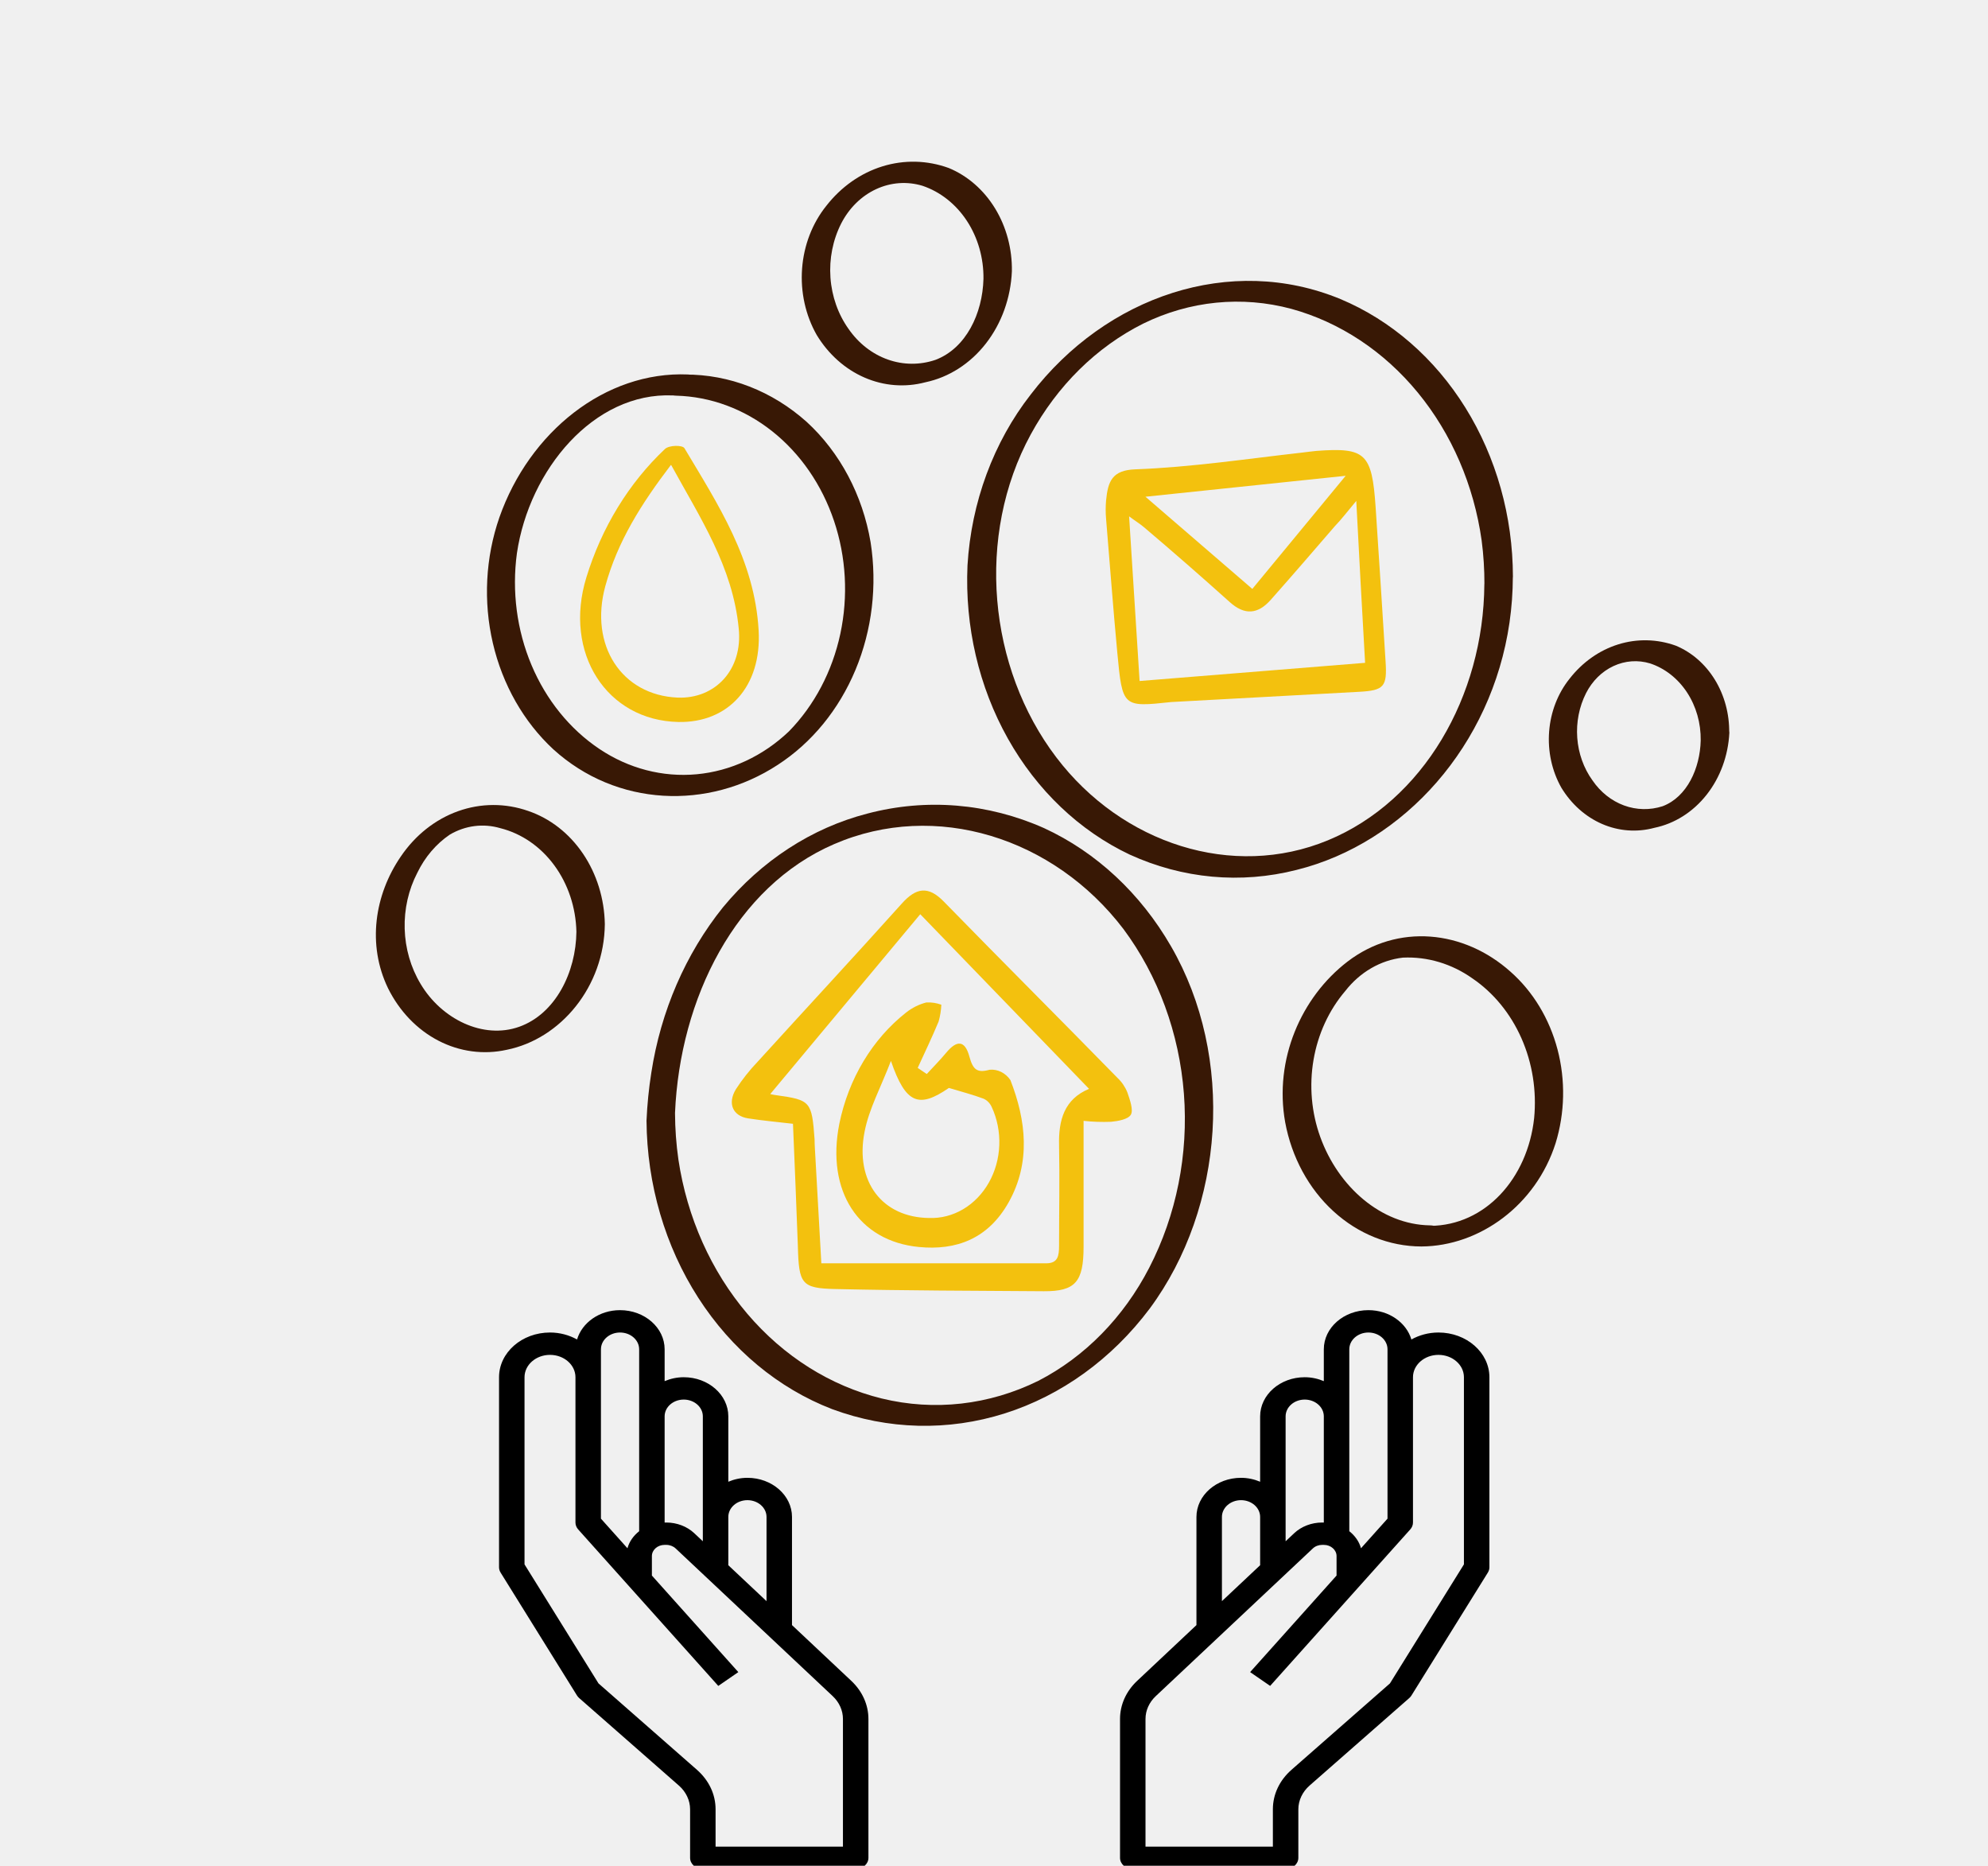
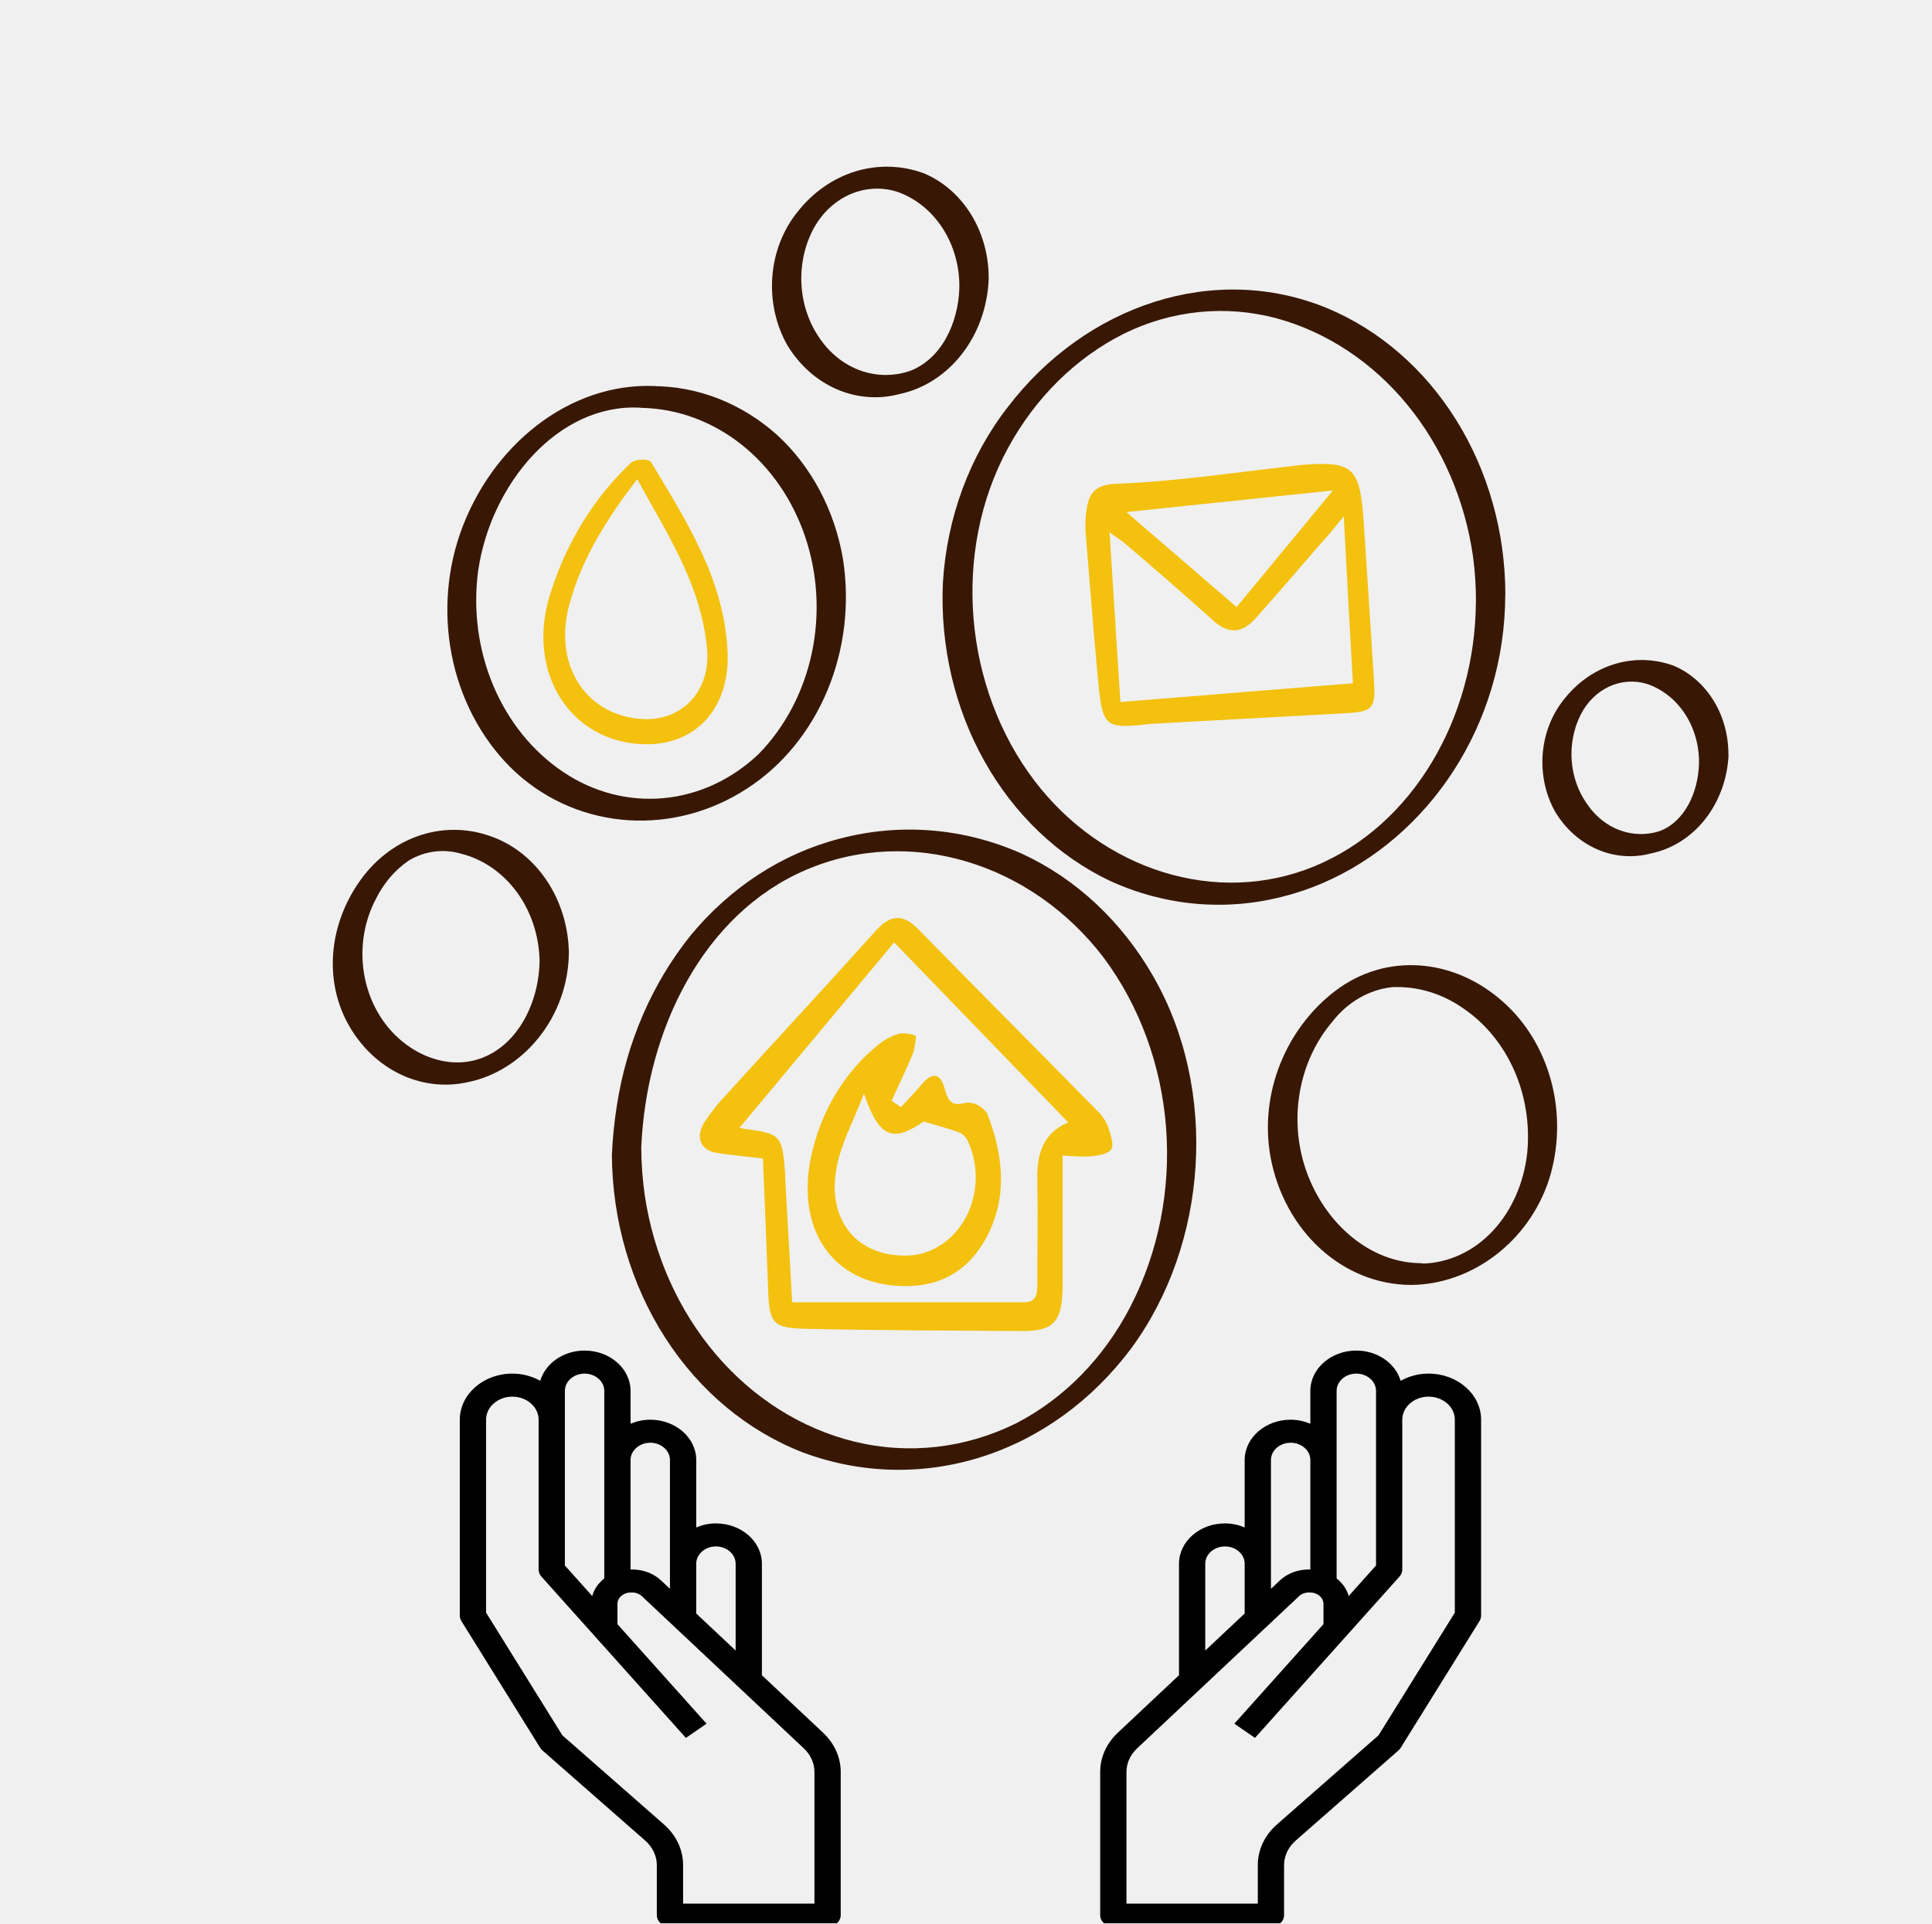
- <svg xmlns="http://www.w3.org/2000/svg" width="243" height="228" viewBox="0 0 243 228" fill="none">
+ <svg xmlns="http://www.w3.org/2000/svg" width="229" height="228" viewBox="0 0 229 228" fill="none">
  <g clip-path="url(#clip0_17_3473)">
-     <g clip-path="url(#clip1_17_3473)">
-       <path d="M96.808 198.592V185.374C96.808 182.738 94.364 180.594 91.359 180.594C90.52 180.594 89.734 180.775 89.024 181.073V173.081C89.024 170.445 86.58 168.301 83.575 168.301C82.736 168.301 81.949 168.482 81.24 168.78V164.886C81.24 162.25 78.795 160.105 75.79 160.105C73.26 160.105 71.145 161.635 70.536 163.689C69.574 163.157 68.445 162.837 67.228 162.837C63.793 162.837 61 165.287 61 168.301L61 191.521C61 191.749 61.065 191.974 61.19 192.175L70.531 207.2C70.603 207.313 70.693 207.42 70.797 207.511L82.986 218.205C83.855 218.967 84.353 220.023 84.353 221.102V227.034C84.353 227.788 85.051 228.4 85.91 228.4H104.593C105.452 228.4 106.15 227.788 106.15 227.034V210.065C106.15 208.329 105.405 206.674 104.056 205.405L96.808 198.592ZM91.359 183.325C92.647 183.325 93.695 184.245 93.695 185.374V195.665L89.024 191.275V185.374C89.024 184.245 90.072 183.325 91.359 183.325ZM83.575 171.032C84.862 171.032 85.91 171.952 85.91 173.081V185.374V188.348L84.858 187.359C83.978 186.533 82.734 186.057 81.443 186.057H81.24L81.24 173.081C81.24 171.952 82.287 171.032 83.575 171.032ZM73.455 164.886C73.455 163.756 74.503 162.837 75.79 162.837C77.078 162.837 78.126 163.756 78.126 164.886V173.081L78.126 187.12C77.434 187.666 76.919 188.383 76.697 189.204L73.455 185.585V168.301V164.886ZM103.036 225.668H87.467V221.102C87.467 219.278 86.657 217.563 85.188 216.273L73.158 205.719L64.114 191.172L64.114 168.301C64.114 166.794 65.51 165.569 67.228 165.569C68.945 165.569 70.341 166.794 70.341 168.301V186.057C70.341 186.363 70.458 186.66 70.674 186.901L87.8 206.024L90.248 204.337L79.683 192.538V190.155C79.683 189.402 80.382 188.789 81.24 188.789H81.443C81.873 188.789 82.287 188.947 82.582 189.222L101.781 207.268C102.589 208.03 103.036 209.023 103.036 210.065V225.668Z" fill="black" />
-       <path d="M175.827 162.837C174.61 162.837 173.481 163.157 172.519 163.689C171.91 161.635 169.794 160.105 167.264 160.105C164.259 160.105 161.815 162.25 161.815 164.886V168.78C161.105 168.482 160.319 168.301 159.48 168.301C156.475 168.301 154.031 170.445 154.031 173.081V181.073C153.321 180.775 152.535 180.594 151.695 180.594C148.691 180.594 146.246 182.738 146.246 185.374V198.592L138.999 205.405C137.649 206.674 136.905 208.329 136.905 210.065L136.905 227.034C136.905 227.788 137.603 228.4 138.462 228.4H157.145C158.004 228.4 158.701 227.788 158.701 227.034V221.102C158.701 220.023 159.2 218.968 160.068 218.205L172.257 207.511C172.361 207.42 172.452 207.313 172.523 207.2L181.865 192.175C181.989 191.974 182.055 191.749 182.055 191.521L182.055 168.301C182.055 165.287 179.262 162.837 175.827 162.837ZM164.929 164.886C164.929 163.756 165.977 162.837 167.264 162.837C168.552 162.837 169.6 163.756 169.6 164.886V168.301L169.6 185.585L166.358 189.203C166.136 188.382 165.62 187.666 164.929 187.119V173.081V164.886ZM157.145 173.081C157.145 171.952 158.192 171.032 159.48 171.032C160.767 171.032 161.815 171.952 161.815 173.081V186.057H161.611C160.321 186.057 159.077 186.533 158.197 187.359L157.145 188.349V185.374V173.081ZM149.36 185.374C149.36 184.245 150.408 183.325 151.695 183.325C152.983 183.325 154.031 184.245 154.031 185.374V191.275L149.36 195.665V185.374ZM178.941 191.172L169.897 205.718L157.867 216.272C156.397 217.563 155.588 219.277 155.588 221.102V225.668H140.019L140.019 210.065C140.019 209.023 140.466 208.03 141.275 207.27L160.475 189.223C160.767 188.947 161.182 188.789 161.611 188.789H161.815C162.673 188.789 163.372 189.402 163.372 190.155V192.538L152.807 204.336L155.254 206.022L172.38 186.9C172.597 186.66 172.713 186.363 172.713 186.057V168.301C172.713 166.794 174.11 165.569 175.827 165.569C177.544 165.569 178.941 166.794 178.941 168.301V191.172Z" fill="black" />
-       <path d="M82.509 136C83.114 122.012 89.898 108.351 101.97 103.149C114.354 97.804 128.792 102.34 137.317 113.523C141.567 119.234 144.148 126.263 144.714 133.664C145.279 141.064 143.801 148.481 140.479 154.914C137.349 160.978 132.612 165.808 126.922 168.739C120.905 171.71 114.199 172.466 107.773 170.899C101.495 169.356 95.775 165.75 91.346 160.545C86.918 155.341 83.984 148.776 82.922 141.694C82.656 139.821 82.518 137.928 82.509 136.031C82.509 134.311 79.017 135.478 79.026 136.953C79.083 144.727 81.295 152.29 85.358 158.602C89.421 164.914 95.135 169.665 101.713 172.2C108.542 174.731 115.893 174.913 122.815 172.722C129.736 170.531 135.91 166.068 140.534 159.912C149.701 147.521 150.975 129.19 143.138 115.642C139.407 109.174 133.995 104.136 127.628 101.203C120.76 98.145 113.217 97.523 106.022 99.422C99.24 101.172 93.087 105.166 88.367 110.881C83.804 116.56 80.769 123.564 79.613 131.085C79.307 133.022 79.111 134.978 79.026 136.942C78.916 138.591 82.445 137.506 82.509 136Z" fill="#381805" />
-       <path d="M181.437 71.404C181.345 85.116 173.957 97.875 162.315 102.688C150.673 107.501 137.153 103.119 129.123 92.561C120.772 81.593 119.25 65.475 125.988 53.094C129.238 47.127 134.032 42.403 139.738 39.546C145.438 36.754 151.799 36.121 157.851 37.744C163.791 39.38 169.166 42.939 173.303 47.974C177.441 53.01 180.155 59.297 181.107 66.048C181.339 67.822 181.452 69.612 181.446 71.404C181.446 73.104 184.929 71.947 184.929 70.472C184.919 63.093 182.896 55.893 179.129 49.832C175.362 43.771 170.031 39.136 163.846 36.546C150.417 31.006 135.209 36.177 125.997 48.199C121.439 54.032 118.721 61.375 118.26 69.1C117.926 76.548 119.647 83.93 123.192 90.249C126.737 96.568 131.933 101.518 138.078 104.429C144.548 107.389 151.678 108.044 158.493 106.303C171.656 103.026 182.326 91.076 184.508 76.104C184.778 74.242 184.916 72.359 184.92 70.472C184.929 68.772 181.455 69.919 181.437 71.404Z" fill="#381805" />
-       <path d="M82.647 48.353C86.864 48.462 90.956 49.978 94.395 52.706C97.834 55.434 100.465 59.249 101.947 63.661C103.43 68.072 103.697 72.879 102.715 77.461C101.732 82.044 99.545 86.193 96.434 89.376C93.26 92.398 89.318 94.231 85.162 94.617C81.006 95.003 76.846 93.922 73.27 91.526C69.653 89.105 66.763 85.536 64.968 81.275C63.172 77.013 62.552 72.251 63.186 67.594C64.69 57.426 72.564 47.913 82.225 48.322C82.674 48.358 83.123 48.279 83.539 48.09C83.955 47.902 84.328 47.61 84.627 47.237C85.049 46.612 84.911 45.793 84.096 45.762C73.975 45.342 64.708 52.787 61.041 63.232C59.34 68.13 59.06 73.503 60.243 78.588C61.426 83.673 64.011 88.214 67.632 91.567C75.36 98.592 86.561 99.032 95.059 93.472C99.217 90.781 102.536 86.728 104.567 81.863C106.599 76.997 107.244 71.552 106.416 66.263C105.436 60.49 102.672 55.286 98.606 51.558C94.388 47.787 89.141 45.745 83.738 45.772C83.294 45.778 82.859 45.913 82.475 46.162C82.091 46.411 81.772 46.768 81.547 47.196C81.199 48.107 82.005 48.343 82.647 48.353Z" fill="#381805" />
-       <path d="M173.764 152.323C180.868 152.272 187.734 147.275 190.145 139.707C191.285 136.009 191.368 132.006 190.383 128.253C189.397 124.499 187.392 121.18 184.645 118.755C178.925 113.635 170.831 112.826 164.717 117.506C159.024 121.869 155.724 129.487 157.09 137.137C157.881 141.417 159.967 145.263 162.997 148.028C166.026 150.794 169.815 152.31 173.728 152.323C174.171 152.314 174.605 152.179 174.989 151.93C175.372 151.681 175.692 151.326 175.918 150.9C176.239 149.978 175.423 149.753 174.791 149.743C168.805 149.651 163.571 145.012 161.38 138.939C160.302 135.956 160.015 132.69 160.555 129.53C161.094 126.37 162.437 123.45 164.423 121.121C166.223 118.801 168.748 117.336 171.482 117.025C174.48 116.885 177.444 117.771 179.979 119.564C182.558 121.319 184.636 123.856 185.972 126.881C187.308 129.905 187.846 133.292 187.523 136.645C186.717 144.018 181.547 149.753 174.828 149.804C174.385 149.815 173.951 149.952 173.568 150.201C173.185 150.449 172.864 150.803 172.637 151.228C172.325 152.078 173.123 152.323 173.764 152.323Z" fill="#381805" />
-       <path d="M73.93 112.929C73.875 109.816 72.94 106.803 71.259 104.32C69.578 101.837 67.237 100.011 64.571 99.104C61.776 98.124 58.778 98.133 55.989 99.13C53.199 100.127 50.753 102.064 48.987 104.675C45.779 109.355 44.862 115.448 47.429 120.763C48.821 123.574 50.976 125.819 53.585 127.172C56.193 128.525 59.119 128.916 61.94 128.289C68.549 126.958 73.857 120.558 73.93 112.929C73.93 111.229 70.465 112.376 70.456 113.85C70.41 118.827 67.889 123.896 63.471 125.473C59.052 127.05 53.956 124.531 51.407 120.23C50.208 118.236 49.534 115.905 49.465 113.504C49.395 111.103 49.932 108.728 51.013 106.651C51.943 104.732 53.312 103.124 54.982 101.992C56.878 100.876 59.079 100.595 61.152 101.204C63.742 101.853 66.064 103.449 67.749 105.741C69.435 108.032 70.387 110.886 70.456 113.85C70.474 115.581 73.957 114.414 73.93 112.929Z" fill="#381805" />
-       <path d="M120.212 34.078C120.102 38.307 118.086 42.567 114.336 43.98C112.437 44.622 110.408 44.607 108.517 43.936C106.625 43.265 104.96 41.971 103.74 40.222C102.449 38.419 101.672 36.224 101.509 33.922C101.345 31.621 101.803 29.317 102.823 27.309C103.79 25.424 105.289 23.951 107.085 23.117C108.88 22.283 110.873 22.137 112.751 22.701C114.932 23.433 116.841 24.94 118.188 26.993C119.534 29.046 120.245 31.533 120.212 34.078C120.212 35.778 123.686 34.62 123.686 33.146C123.73 30.409 123.01 27.724 121.628 25.463C120.245 23.203 118.267 21.479 115.968 20.53C113.342 19.576 110.522 19.507 107.86 20.33C105.199 21.153 102.813 22.832 100.999 25.158C99.292 27.285 98.253 29.977 98.042 32.823C97.83 35.67 98.456 38.516 99.826 40.929C101.253 43.286 103.29 45.103 105.664 46.136C108.038 47.17 110.638 47.372 113.117 46.714C115.987 46.108 118.591 44.44 120.509 41.978C122.426 39.517 123.546 36.405 123.686 33.146C123.732 31.508 120.249 32.634 120.212 34.078Z" fill="#381805" />
-       <path d="M207.883 90.492C207.8 93.882 206.223 97.384 203.235 98.521C201.685 99.024 200.035 98.991 198.501 98.426C196.968 97.861 195.624 96.791 194.646 95.356C193.578 93.872 192.932 92.063 192.793 90.165C192.654 88.266 193.028 86.365 193.867 84.706C194.626 83.216 195.807 82.051 197.224 81.393C198.641 80.735 200.214 80.622 201.695 81.071C203.507 81.669 205.093 82.914 206.211 84.616C207.329 86.318 207.916 88.382 207.883 90.492C207.883 92.202 211.357 91.045 211.366 89.57C211.401 87.254 210.791 84.983 209.62 83.072C208.449 81.16 206.775 79.702 204.83 78.9C202.552 78.082 200.109 78.028 197.803 78.745C195.498 79.463 193.431 80.919 191.859 82.935C190.417 84.729 189.538 86.999 189.355 89.401C189.171 91.803 189.693 94.206 190.842 96.247C192.063 98.265 193.807 99.817 195.84 100.696C197.874 101.574 200.099 101.737 202.218 101.163C204.69 100.655 206.937 99.234 208.6 97.128C210.262 95.022 211.243 92.353 211.384 89.55C211.403 87.881 207.919 89.017 207.883 90.492Z" fill="#381805" />
-       <path d="M132.45 136.973V152.334C132.45 156.655 131.451 157.812 127.592 157.792C119.094 157.73 110.597 157.72 102.109 157.525C97.947 157.433 97.644 156.901 97.525 152.262C97.351 147.357 97.14 142.462 96.929 137.331C95.023 137.106 93.263 136.953 91.429 136.666C89.596 136.379 88.881 134.864 89.954 133.102C90.736 131.898 91.62 130.78 92.594 129.764C98.469 123.302 104.4 116.912 110.239 110.41C111.981 108.464 113.466 108.228 115.354 110.164C122.404 117.393 129.535 124.5 136.612 131.74C137.123 132.219 137.531 132.821 137.804 133.502C138.106 134.382 138.564 135.662 138.225 136.225C137.886 136.789 136.667 137.004 135.814 137.086C134.692 137.13 133.568 137.093 132.45 136.973ZM100.367 154.382C109.708 154.382 118.774 154.382 127.867 154.382C129.306 154.382 129.453 153.491 129.453 152.231C129.453 148.135 129.535 144.039 129.453 139.943C129.379 136.871 130.094 134.321 133.119 133.061L112.485 111.72L94.152 133.696C94.4 133.76 94.651 133.808 94.904 133.839C99.074 134.423 99.23 134.587 99.569 139.226C99.569 139.963 99.634 140.711 99.67 141.448C99.899 145.626 100.129 149.794 100.394 154.361L100.367 154.382Z" fill="#F3C10E" />
-       <path d="M143.165 85.792C137.235 86.427 137.198 86.437 136.574 79.781C136.061 74.333 135.658 68.874 135.199 63.396C135.135 62.654 135.135 61.906 135.199 61.163C135.429 58.788 135.96 57.456 138.775 57.354C145.595 57.098 152.378 56.074 159.18 55.306C159.757 55.245 160.335 55.152 160.921 55.101C166.907 54.661 167.695 55.388 168.145 61.942C168.575 68.24 168.96 74.548 169.364 80.846C169.565 83.918 169.18 84.378 166.11 84.542L143.165 85.792ZM165.78 61.215C164.625 62.607 163.946 63.488 163.176 64.287C160.573 67.297 157.979 70.318 155.339 73.288C153.762 75.07 152.14 75.234 150.279 73.544C146.86 70.472 143.34 67.4 139.847 64.44C139.37 64.031 138.839 63.713 138.014 63.099C138.463 70.155 138.875 76.688 139.297 83.221L166.861 80.999C166.485 74.578 166.155 68.301 165.78 61.184V61.215ZM164.496 58.143L140.012 60.703L153.075 71.967C156.833 67.441 160.362 63.119 164.496 58.132V58.143Z" fill="#F3C10E" />
-       <path d="M82.914 88.229C74.16 88.045 68.834 79.791 71.675 70.554C73.548 64.45 76.868 59.028 81.282 54.866C81.777 54.395 83.418 54.364 83.665 54.774C87.763 61.645 92.246 68.434 92.731 77.046C93.116 83.907 89.001 88.352 82.914 88.229ZM81.997 56.832C78.413 61.542 75.498 66.12 73.986 71.639C72.015 78.869 75.993 84.952 82.822 85.249C87.406 85.433 90.825 81.849 90.293 76.77C89.56 69.254 85.6 63.324 82.043 56.832H81.997Z" fill="#F3C10E" />
-       <path d="M113.283 131.249C114.072 130.389 114.897 129.559 115.648 128.658C116.968 127.06 117.949 127.122 118.49 129.109C118.921 130.686 119.407 131.157 120.956 130.727C121.441 130.68 121.929 130.771 122.374 130.992C122.82 131.212 123.208 131.554 123.504 131.986C125.438 136.942 126.007 142.063 123.302 146.906C120.791 151.392 116.886 152.836 112.302 152.385C104.969 151.668 100.954 145.585 102.595 137.321C103.72 131.828 106.622 126.992 110.744 123.743C111.491 123.152 112.336 122.731 113.228 122.504C113.849 122.47 114.471 122.564 115.062 122.78C115.032 123.476 114.921 124.164 114.732 124.828C113.934 126.753 113.036 128.617 112.174 130.501L113.283 131.249ZM108.902 129.651C107.646 132.928 106.225 135.499 105.684 138.284C104.465 144.428 107.875 148.78 113.567 148.842C115.017 148.895 116.455 148.524 117.736 147.764C119.018 147.005 120.099 145.884 120.873 144.513C121.647 143.143 122.086 141.569 122.147 139.95C122.209 138.331 121.889 136.722 121.222 135.284C121.011 134.814 120.651 134.45 120.213 134.259C118.921 133.778 117.592 133.43 115.987 132.949C112.339 135.458 110.717 134.946 108.902 129.651Z" fill="#F3C10E" />
-     </g>
+     <path d="M90.308 198.592V185.374C90.308 182.738 87.864 180.594 84.859 180.594C84.02 180.594 83.234 180.775 82.524 181.073V173.081C82.524 170.445 80.08 168.301 77.075 168.301C76.236 168.301 75.449 168.482 74.74 168.78V164.886C74.74 162.25 72.295 160.105 69.29 160.105C66.76 160.105 64.645 161.635 64.036 163.689C63.074 163.157 61.945 162.837 60.727 162.837C57.293 162.837 54.5 165.287 54.5 168.301L54.5 191.521C54.5 191.749 54.565 191.974 54.69 192.175L64.031 207.2C64.103 207.313 64.193 207.42 64.297 207.511L76.486 218.205C77.355 218.967 77.853 220.023 77.853 221.102V227.034C77.853 227.788 78.551 228.4 79.41 228.4H98.093C98.952 228.4 99.65 227.788 99.65 227.034V210.065C99.65 208.329 98.905 206.674 97.556 205.405L90.308 198.592ZM84.859 183.325C86.147 183.325 87.195 184.245 87.195 185.374V195.665L82.524 191.275V185.374C82.524 184.245 83.572 183.325 84.859 183.325ZM77.075 171.032C78.362 171.032 79.41 171.952 79.41 173.081V185.374V188.348L78.358 187.359C77.478 186.532 76.234 186.057 74.943 186.057H74.74V173.081C74.74 171.952 75.787 171.032 77.075 171.032ZM66.955 164.886C66.955 163.756 68.003 162.837 69.29 162.837C70.578 162.837 71.626 163.756 71.626 164.886V173.081V187.12C70.934 187.666 70.419 188.383 70.197 189.204L66.955 185.585V168.301V164.886ZM96.536 225.668H80.967V221.102C80.967 219.278 80.157 217.563 78.688 216.273L66.658 205.719L57.614 191.172L57.614 168.301C57.614 166.794 59.01 165.569 60.727 165.569C62.445 165.569 63.841 166.794 63.841 168.301L63.841 186.057C63.841 186.363 63.958 186.66 64.174 186.901L81.3 206.024L83.748 204.337L73.183 192.538V190.155C73.183 189.402 73.882 188.789 74.74 188.789H74.943C75.373 188.789 75.787 188.947 76.082 189.222L95.281 207.268C96.089 208.03 96.536 209.023 96.536 210.065V225.668Z" fill="black" />
+     <path d="M169.327 162.837C168.11 162.837 166.981 163.157 166.019 163.689C165.41 161.635 163.294 160.105 160.764 160.105C157.759 160.105 155.315 162.25 155.315 164.886V168.78C154.605 168.482 153.819 168.301 152.98 168.301C149.975 168.301 147.531 170.445 147.531 173.081V181.073C146.821 180.775 146.035 180.594 145.195 180.594C142.191 180.594 139.746 182.738 139.746 185.374V198.592L132.499 205.405C131.149 206.674 130.405 208.329 130.405 210.065L130.405 227.034C130.405 227.788 131.103 228.4 131.962 228.4H150.645C151.504 228.4 152.201 227.788 152.201 227.034V221.102C152.201 220.023 152.7 218.968 153.568 218.205L165.757 207.511C165.861 207.42 165.952 207.313 166.023 207.2L175.365 192.175C175.489 191.974 175.555 191.749 175.555 191.521V168.301C175.555 165.287 172.762 162.837 169.327 162.837ZM158.429 164.886C158.429 163.756 159.477 162.837 160.764 162.837C162.052 162.837 163.1 163.756 163.1 164.886V168.301V185.585L159.858 189.203C159.636 188.382 159.12 187.666 158.429 187.118V173.081V164.886ZM150.645 173.081C150.645 171.952 151.692 171.032 152.98 171.032C154.267 171.032 155.315 171.952 155.315 173.081V186.057H155.111C153.821 186.057 152.577 186.532 151.697 187.359L150.645 188.349V185.374V173.081ZM142.86 185.374C142.86 184.245 143.908 183.325 145.195 183.325C146.483 183.325 147.531 184.245 147.531 185.374V191.275L142.86 195.665V185.374ZM172.441 191.172L163.397 205.718L151.367 216.272C149.897 217.563 149.088 219.277 149.088 221.102V225.668H133.519L133.519 210.065C133.519 209.023 133.966 208.03 134.775 207.269L153.975 189.223C154.267 188.947 154.682 188.789 155.111 188.789H155.315C156.173 188.789 156.872 189.402 156.872 190.155V192.538L146.307 204.336L148.754 206.022L165.88 186.9C166.097 186.66 166.213 186.363 166.213 186.057V168.301C166.213 166.794 167.61 165.569 169.327 165.569C171.044 165.569 172.441 166.794 172.441 168.301V191.172Z" fill="black" />
+     <path d="M76.009 136C76.614 122.012 83.398 108.351 95.47 103.149C107.854 97.804 122.292 102.34 130.817 113.523C135.067 119.234 137.648 126.264 138.214 133.664C138.779 141.064 137.301 148.481 133.979 154.914C130.849 160.978 126.112 165.808 120.422 168.739C114.405 171.71 107.699 172.466 101.273 170.9C94.995 169.356 89.275 165.75 84.846 160.546C80.418 155.341 77.484 148.776 76.422 141.694C76.156 139.821 76.018 137.928 76.009 136.031C76.009 134.311 72.517 135.478 72.526 136.953C72.583 144.727 74.795 152.29 78.858 158.602C82.921 164.914 88.635 169.665 95.213 172.2C102.042 174.731 109.393 174.913 116.315 172.722C123.236 170.531 129.41 166.068 134.034 159.912C143.201 147.521 144.475 129.191 136.638 115.643C132.907 109.174 127.495 104.136 121.128 101.204C114.26 98.145 106.717 97.523 99.522 99.422C92.74 101.173 86.587 105.166 81.867 110.881C77.304 116.56 74.269 123.564 73.113 131.085C72.807 133.022 72.611 134.978 72.526 136.943C72.416 138.591 75.945 137.506 76.009 136Z" fill="#381805" />
+     <path d="M174.937 71.404C174.845 85.116 167.457 97.876 155.815 102.688C144.173 107.501 130.653 103.119 122.623 92.561C114.272 81.593 112.75 65.475 119.488 53.094C122.738 47.128 127.532 42.403 133.238 39.546C138.938 36.754 145.299 36.121 151.351 37.744C157.291 39.38 162.666 42.939 166.803 47.975C170.941 53.01 173.655 59.297 174.607 66.048C174.839 67.822 174.952 69.612 174.946 71.404C174.946 73.104 178.429 71.947 178.429 70.472C178.419 63.093 176.396 55.893 172.629 49.832C168.862 43.771 163.531 39.136 157.346 36.546C143.917 31.006 128.709 36.177 119.497 48.199C114.939 54.032 112.221 61.375 111.76 69.1C111.426 76.548 113.147 83.93 116.692 90.249C120.237 96.568 125.433 101.518 131.578 104.429C138.048 107.389 145.178 108.044 151.993 106.303C165.156 103.026 175.826 91.076 178.008 76.105C178.278 74.242 178.416 72.359 178.42 70.472C178.429 68.772 174.955 69.919 174.937 71.404Z" fill="#381805" />
+     <path d="M76.147 48.353C80.364 48.462 84.456 49.978 87.895 52.706C91.334 55.434 93.965 59.249 95.447 63.661C96.93 68.072 97.197 72.879 96.215 77.461C95.232 82.044 93.045 86.193 89.934 89.376C86.76 92.398 82.818 94.231 78.662 94.617C74.506 95.003 70.346 93.922 66.77 91.526C63.153 89.105 60.263 85.536 58.468 81.275C56.672 77.013 56.052 72.251 56.686 67.594C58.19 57.426 66.064 47.913 75.725 48.322C76.174 48.358 76.623 48.279 77.039 48.09C77.455 47.902 77.828 47.61 78.127 47.237C78.549 46.612 78.411 45.793 77.596 45.762C67.475 45.342 58.208 52.787 54.541 63.232C52.84 68.13 52.56 73.503 53.743 78.588C54.926 83.673 57.511 88.214 61.132 91.567C68.86 98.592 80.061 99.032 88.559 93.472C92.717 90.781 96.036 86.728 98.067 81.863C100.099 76.997 100.744 71.552 99.916 66.263C98.936 60.49 96.172 55.286 92.106 51.558C87.888 47.787 82.641 45.745 77.238 45.772C76.794 45.778 76.359 45.913 75.975 46.162C75.591 46.411 75.272 46.768 75.047 47.196C74.699 48.107 75.505 48.343 76.147 48.353Z" fill="#381805" />
+     <path d="M167.264 152.324C174.368 152.272 181.234 147.275 183.645 139.707C184.785 136.009 184.868 132.006 183.883 128.253C182.897 124.499 180.892 121.181 178.145 118.756C172.425 113.635 164.331 112.826 158.217 117.506C152.524 121.869 149.224 129.487 150.59 137.137C151.381 141.417 153.467 145.263 156.497 148.028C159.526 150.794 163.315 152.31 167.228 152.324C167.671 152.314 168.105 152.179 168.489 151.93C168.872 151.681 169.192 151.326 169.418 150.9C169.739 149.978 168.923 149.753 168.291 149.743C162.305 149.651 157.071 145.012 154.88 138.939C153.802 135.957 153.515 132.69 154.055 129.53C154.594 126.37 155.937 123.451 157.923 121.121C159.723 118.801 162.248 117.336 164.982 117.025C167.98 116.885 170.944 117.771 173.479 119.565C176.058 121.319 178.136 123.857 179.472 126.881C180.808 129.906 181.346 133.292 181.023 136.646C180.217 144.019 175.047 149.753 168.328 149.804C167.885 149.815 167.451 149.952 167.068 150.201C166.685 150.45 166.364 150.803 166.137 151.228C165.825 152.078 166.623 152.324 167.264 152.324Z" fill="#381805" />
+     <path d="M67.43 112.929C67.375 109.816 66.44 106.803 64.759 104.32C63.078 101.837 60.737 100.011 58.071 99.104C55.276 98.124 52.278 98.133 49.489 99.13C46.699 100.127 44.253 102.064 42.487 104.675C39.279 109.355 38.362 115.448 40.929 120.763C42.321 123.574 44.476 125.819 47.085 127.172C49.693 128.525 52.619 128.916 55.44 128.289C62.049 126.958 67.357 120.558 67.43 112.929C67.43 111.229 63.965 112.376 63.956 113.85C63.91 118.827 61.389 123.896 56.971 125.473C52.552 127.05 47.456 124.531 44.907 120.23C43.708 118.236 43.034 115.905 42.965 113.504C42.895 111.103 43.432 108.728 44.513 106.651C45.443 104.732 46.812 103.124 48.482 101.992C50.378 100.876 52.579 100.595 54.652 101.204C57.242 101.853 59.564 103.45 61.249 105.741C62.935 108.032 63.887 110.886 63.956 113.85C63.974 115.581 67.457 114.414 67.43 112.929Z" fill="#381805" />
+     <path d="M113.712 34.078C113.602 38.307 111.586 42.567 107.836 43.98C105.937 44.622 103.908 44.607 102.017 43.936C100.125 43.265 98.46 41.971 97.24 40.222C95.949 38.419 95.172 36.224 95.009 33.923C94.845 31.621 95.303 29.317 96.323 27.309C97.29 25.424 98.789 23.951 100.585 23.117C102.38 22.284 104.373 22.137 106.251 22.701C108.432 23.433 110.341 24.94 111.688 26.993C113.034 29.046 113.745 31.533 113.712 34.078C113.712 35.778 117.186 34.621 117.186 33.146C117.23 30.409 116.51 27.724 115.128 25.463C113.745 23.203 111.767 21.479 109.468 20.53C106.842 19.576 104.022 19.507 101.36 20.33C98.699 21.153 96.313 22.832 94.499 25.159C92.792 27.285 91.753 29.977 91.542 32.824C91.33 35.67 91.956 38.516 93.326 40.929C94.753 43.286 96.79 45.103 99.164 46.137C101.538 47.17 104.138 47.372 106.617 46.715C109.487 46.108 112.091 44.44 114.009 41.978C115.926 39.517 117.046 36.405 117.186 33.146C117.232 31.508 113.749 32.634 113.712 34.078Z" fill="#381805" />
+     <path d="M201.383 90.492C201.3 93.882 199.723 97.384 196.735 98.52C195.185 99.024 193.535 98.991 192.001 98.426C190.468 97.861 189.124 96.791 188.146 95.356C187.078 93.872 186.432 92.063 186.293 90.165C186.154 88.266 186.528 86.365 187.367 84.706C188.126 83.216 189.307 82.051 190.724 81.393C192.141 80.735 193.714 80.621 195.195 81.071C197.007 81.669 198.593 82.914 199.711 84.616C200.829 86.318 201.416 88.382 201.383 90.492C201.383 92.202 204.857 91.045 204.866 89.57C204.901 87.254 204.291 84.983 203.12 83.072C201.949 81.16 200.275 79.702 198.33 78.9C196.052 78.082 193.609 78.028 191.303 78.745C188.998 79.463 186.931 80.919 185.359 82.935C183.917 84.729 183.038 86.998 182.855 89.4C182.671 91.803 183.193 94.206 184.342 96.247C185.563 98.265 187.307 99.817 189.34 100.696C191.374 101.574 193.599 101.737 195.718 101.163C198.19 100.655 200.437 99.234 202.1 97.128C203.762 95.022 204.743 92.353 204.884 89.55C204.903 87.881 201.419 89.017 201.383 90.492Z" fill="#381805" />
+     <path d="M125.95 136.973V152.334C125.95 156.655 124.951 157.812 121.092 157.792C112.594 157.73 104.097 157.72 95.609 157.526C91.447 157.433 91.144 156.901 91.025 152.262C90.851 147.357 90.64 142.462 90.429 137.332C88.523 137.106 86.763 136.953 84.929 136.666C83.096 136.379 82.381 134.864 83.454 133.102C84.236 131.898 85.12 130.78 86.094 129.764C91.969 123.302 97.9 116.912 103.739 110.41C105.481 108.464 106.966 108.228 108.854 110.164C115.904 117.394 123.035 124.5 130.112 131.74C130.623 132.219 131.031 132.822 131.304 133.502C131.606 134.382 132.064 135.662 131.725 136.226C131.386 136.789 130.167 137.004 129.314 137.086C128.192 137.13 127.068 137.093 125.95 136.973ZM93.867 154.382C103.208 154.382 112.274 154.382 121.367 154.382C122.806 154.382 122.953 153.491 122.953 152.231C122.953 148.135 123.035 144.039 122.953 139.943C122.879 136.871 123.594 134.321 126.619 133.061L105.985 111.72L87.652 133.696C87.9 133.76 88.151 133.808 88.404 133.84C92.574 134.423 92.73 134.587 93.069 139.226C93.069 139.963 93.134 140.711 93.17 141.448C93.399 145.626 93.629 149.794 93.894 154.361L93.867 154.382Z" fill="#F3C10E" />
+     <path d="M136.665 85.792C130.735 86.427 130.698 86.437 130.074 79.781C129.561 74.333 129.158 68.875 128.699 63.396C128.635 62.654 128.635 61.906 128.699 61.164C128.929 58.788 129.46 57.457 132.275 57.354C139.095 57.098 145.878 56.074 152.68 55.306C153.257 55.245 153.835 55.153 154.421 55.101C160.407 54.661 161.195 55.388 161.645 61.942C162.075 68.24 162.46 74.548 162.864 80.846C163.065 83.918 162.68 84.379 159.61 84.542L136.665 85.792ZM159.28 61.215C158.125 62.608 157.446 63.488 156.676 64.287C154.073 67.298 151.479 70.319 148.839 73.288C147.262 75.07 145.64 75.234 143.779 73.544C140.36 70.472 136.84 67.4 133.347 64.441C132.87 64.031 132.339 63.713 131.514 63.099C131.963 70.155 132.375 76.688 132.797 83.221L160.361 80.999C159.985 74.579 159.655 68.301 159.28 61.184V61.215ZM157.996 58.143L133.512 60.703L146.575 71.967C150.333 67.441 153.862 63.12 157.996 58.132V58.143Z" fill="#F3C10E" />
+     <path d="M76.414 88.229C67.66 88.044 62.334 79.791 65.175 70.554C67.048 64.45 70.368 59.028 74.782 54.866C75.277 54.395 76.918 54.364 77.165 54.774C81.263 61.645 85.746 68.434 86.231 77.046C86.616 83.907 82.501 88.352 76.414 88.229ZM75.497 56.832C71.913 61.542 68.998 66.12 67.486 71.639C65.515 78.869 69.493 84.952 76.322 85.249C80.906 85.433 84.325 81.849 83.793 76.77C83.06 69.254 79.1 63.324 75.543 56.832H75.497Z" fill="#F3C10E" />
+     <path d="M106.783 131.249C107.572 130.389 108.397 129.559 109.148 128.658C110.468 127.061 111.449 127.122 111.99 129.109C112.421 130.686 112.907 131.157 114.456 130.727C114.941 130.68 115.429 130.771 115.874 130.992C116.32 131.212 116.708 131.554 117.004 131.986C118.938 136.943 119.507 142.063 116.802 146.906C114.291 151.392 110.386 152.836 105.802 152.385C98.469 151.668 94.454 145.585 96.095 137.321C97.22 131.828 100.122 126.992 104.244 123.743C104.991 123.152 105.836 122.731 106.728 122.504C107.349 122.47 107.971 122.564 108.562 122.78C108.532 123.476 108.421 124.164 108.232 124.828C107.434 126.753 106.536 128.617 105.674 130.501L106.783 131.249ZM102.402 129.651C101.146 132.928 99.725 135.499 99.184 138.284C97.965 144.428 101.375 148.78 107.067 148.842C108.517 148.895 109.955 148.524 111.236 147.764C112.518 147.005 113.599 145.884 114.373 144.513C115.147 143.143 115.586 141.57 115.647 139.95C115.709 138.331 115.389 136.722 114.722 135.284C114.511 134.815 114.151 134.45 113.713 134.26C112.421 133.778 111.092 133.43 109.487 132.949C105.839 135.458 104.217 134.946 102.402 129.651Z" fill="#F3C10E" />
  </g>
  <defs>
    <clipPath id="clip0_17_3473">
-       <rect width="243" height="228" fill="white" transform="matrix(-1 0 0 -1 243 228)" />
-     </clipPath>
-     <clipPath id="clip1_17_3473">
-       <rect width="198" height="215" fill="white" transform="translate(23 13)" />
+       <rect width="198" height="215" fill="white" transform="translate(16.5 13)" />
    </clipPath>
  </defs>
</svg>
